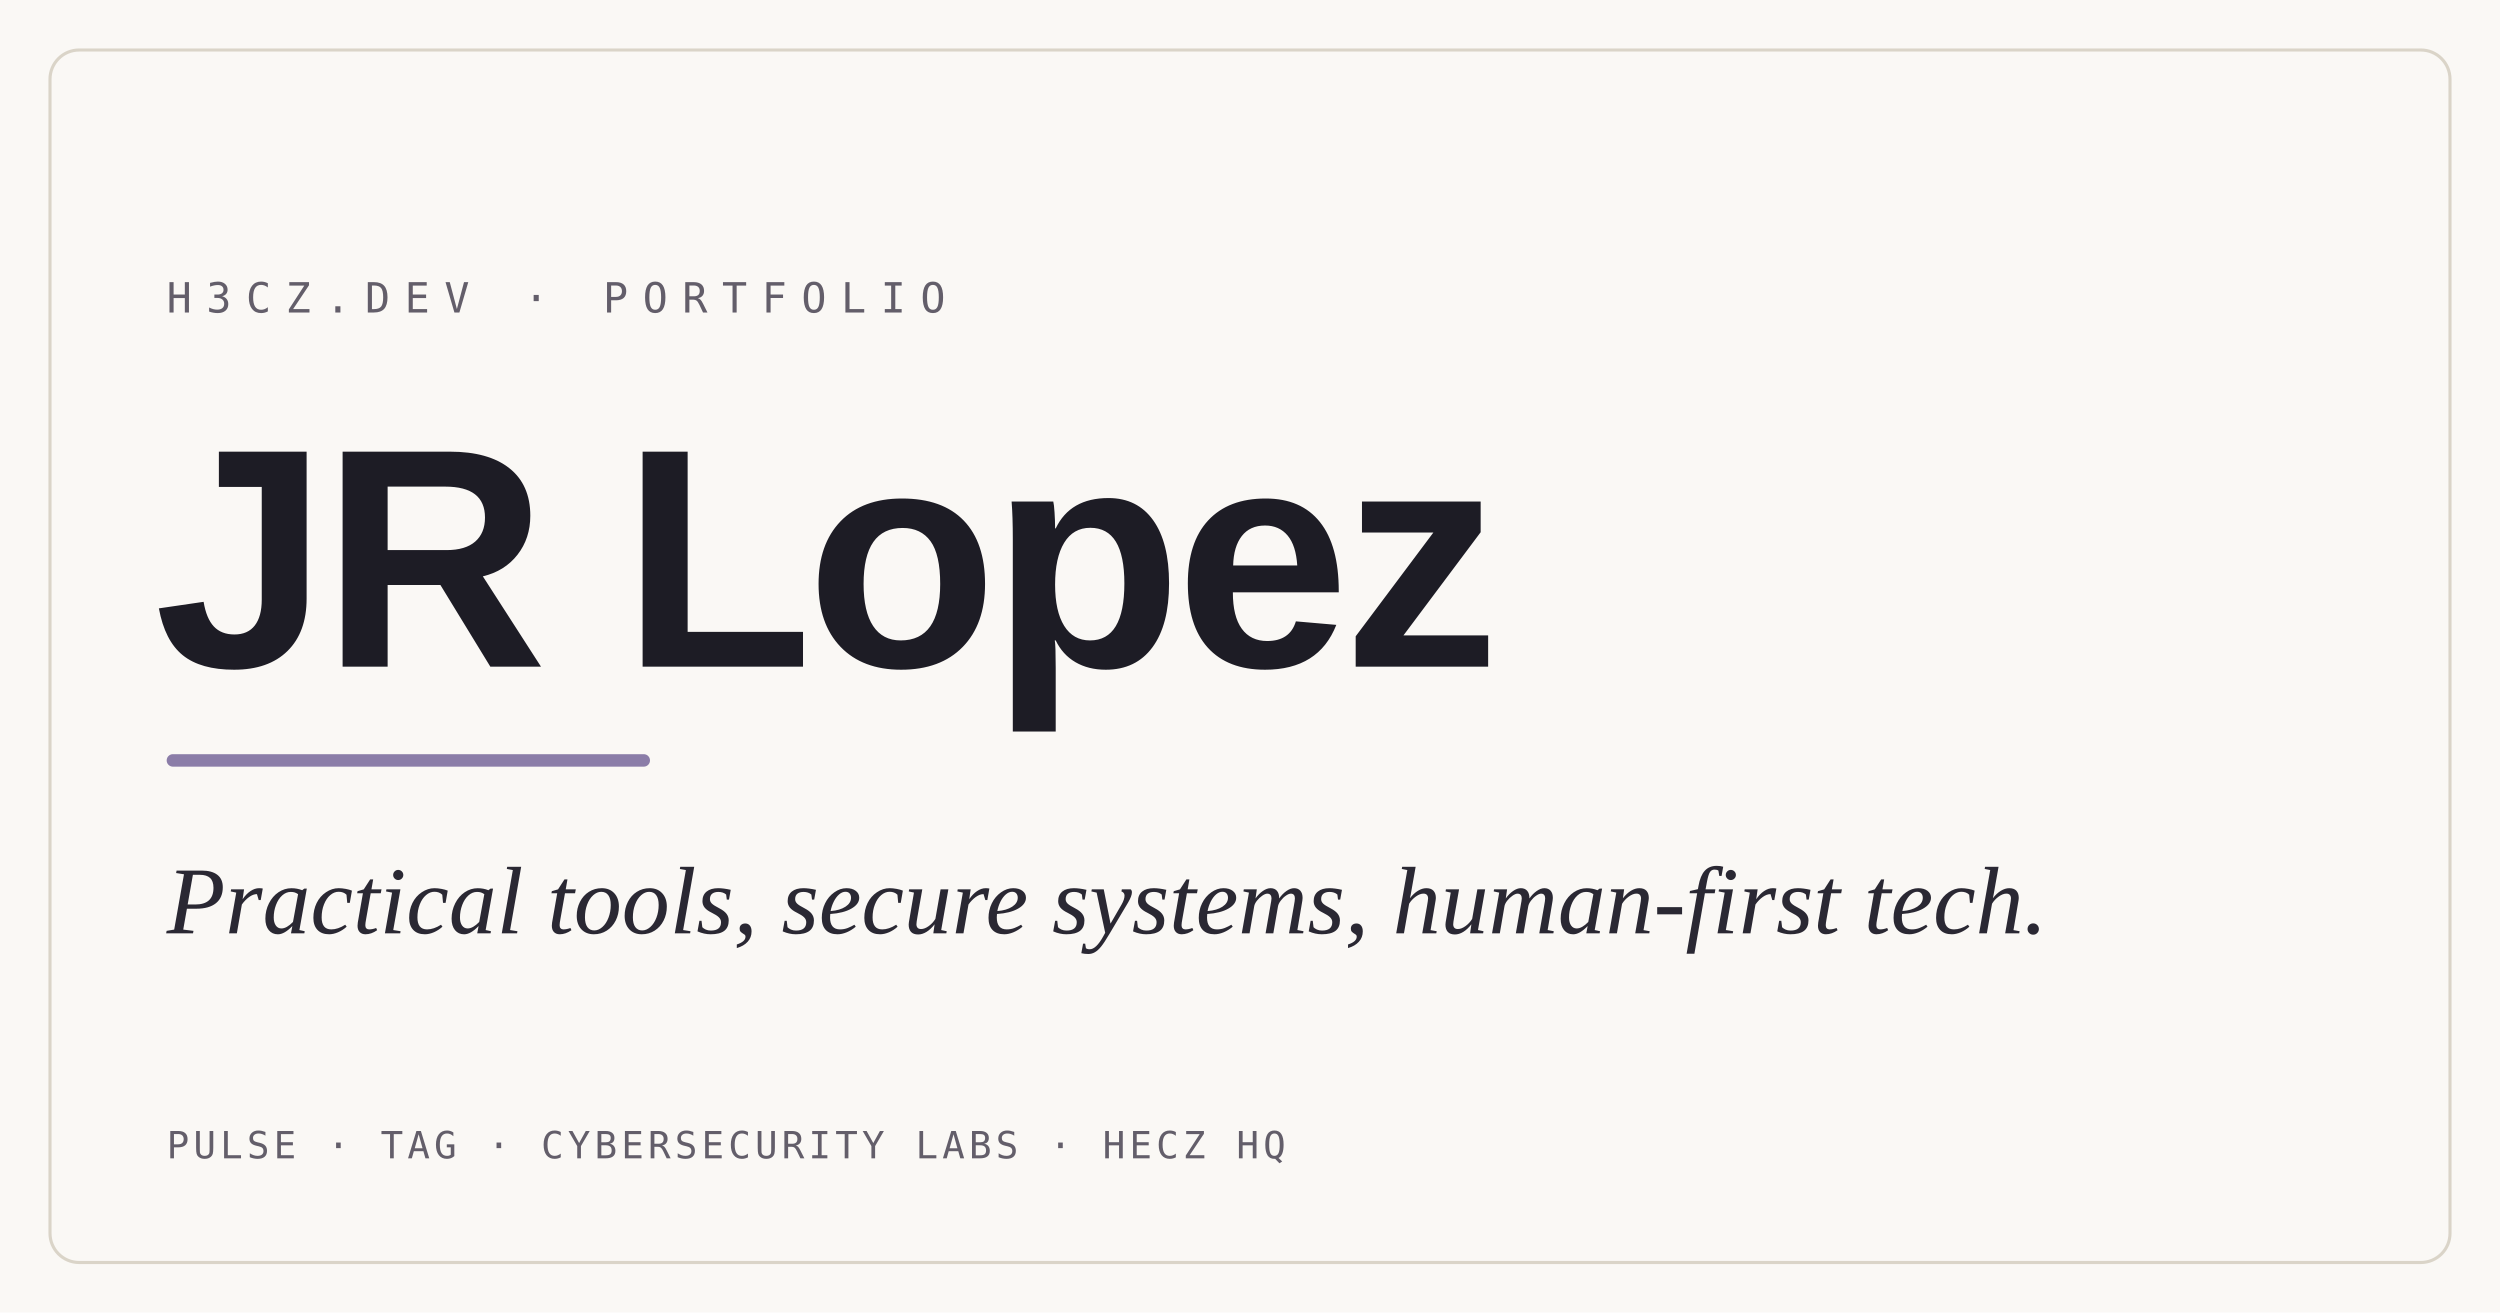
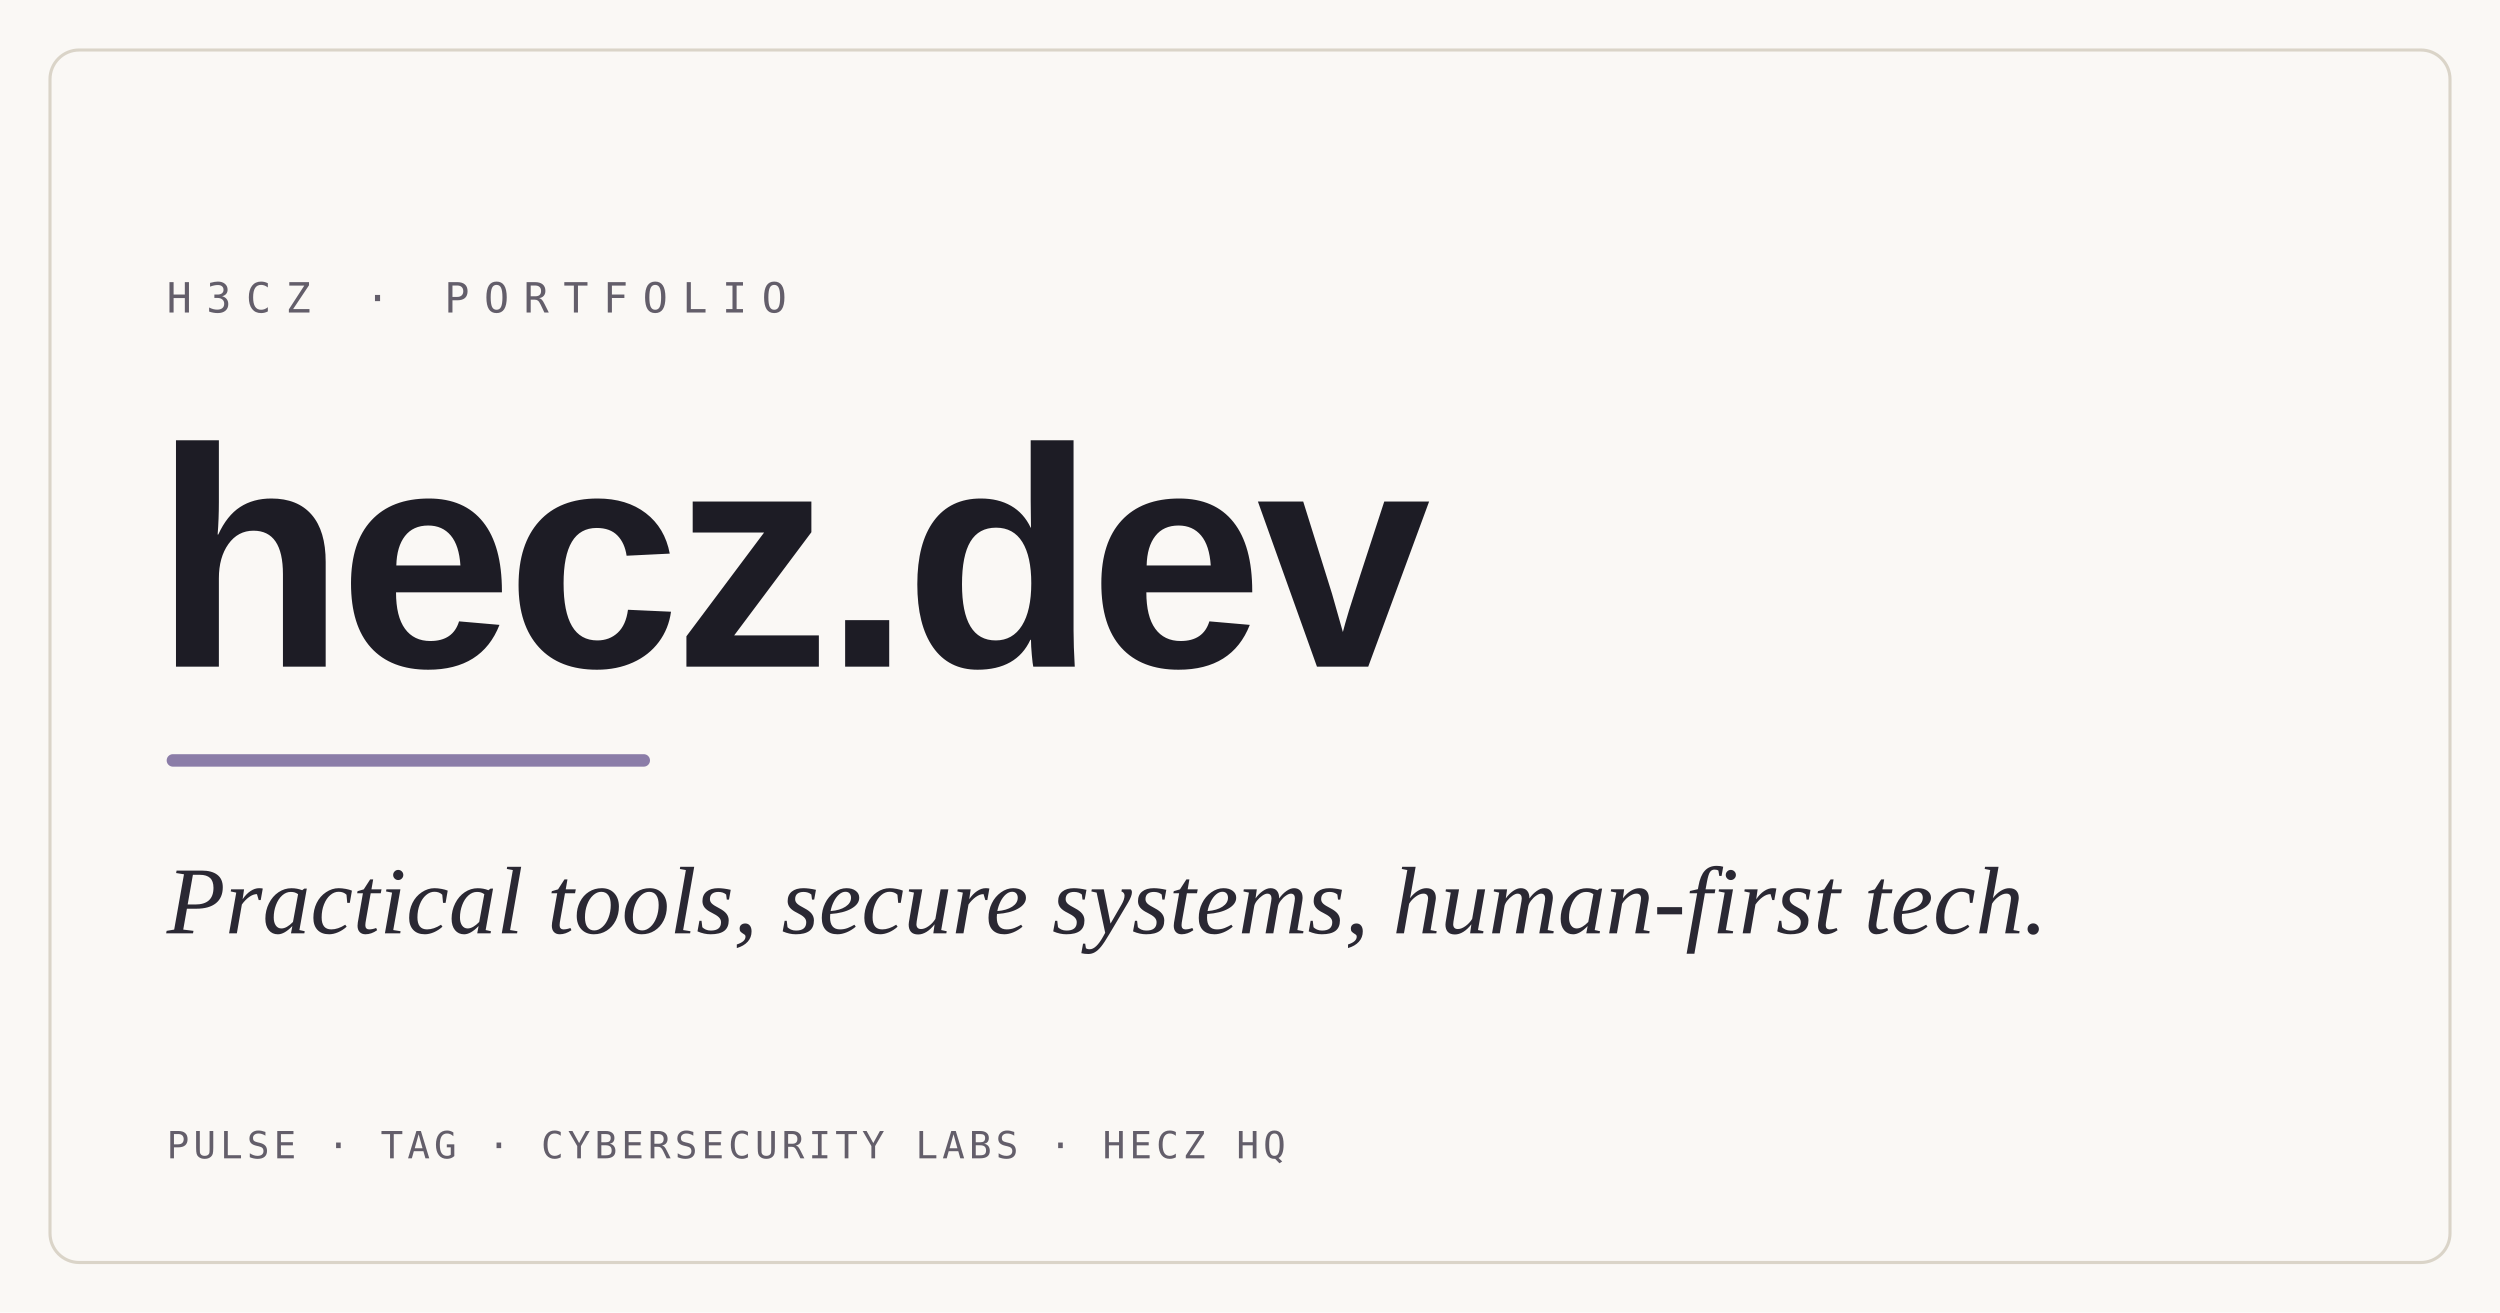
<svg xmlns="http://www.w3.org/2000/svg" width="1200" height="630" viewBox="0 0 1200 630">
  <rect width="1200" height="630" fill="#FAF8F5" />
  <rect x="24" y="24" width="1152" height="582" rx="14" fill="none" stroke="#DAD4C8" stroke-width="1.5" />
-   <text x="80" y="150" fill="#635E6A" font-family="ui-monospace, Consolas, monospace" font-size="20" letter-spacing="7">H3CZ.DEV · PORTFOLIO</text>
-   <text x="74" y="320" fill="#1D1C25" font-family="'Space Grotesk', 'Helvetica Neue', Arial, sans-serif" font-size="150" font-weight="700" letter-spacing="-3">JR Lopez</text>
+   <text x="80" y="150" fill="#635E6A" font-family="ui-monospace, Consolas, monospace" font-size="20" letter-spacing="7">H3CZ · PORTFOLIO</text>
+   <text x="74" y="320" fill="#1D1C25" font-family="'Space Grotesk', 'Helvetica Neue', Arial, sans-serif" font-size="150" font-weight="700" letter-spacing="-3">hecz.dev</text>
  <rect x="80" y="362" width="232" height="6" rx="3" fill="#8B7DA8" />
  <text x="80" y="448" fill="#2A2833" font-family="Georgia, 'Times New Roman', serif" font-size="46" font-style="italic">Practical tools, secure systems, human-first tech.</text>
  <text x="80" y="556" fill="#635E6A" font-family="ui-monospace, Consolas, monospace" font-size="18" letter-spacing="2">PULSE · TAG · CYBERSECURITY LABS · HECZ HQ</text>
</svg>
